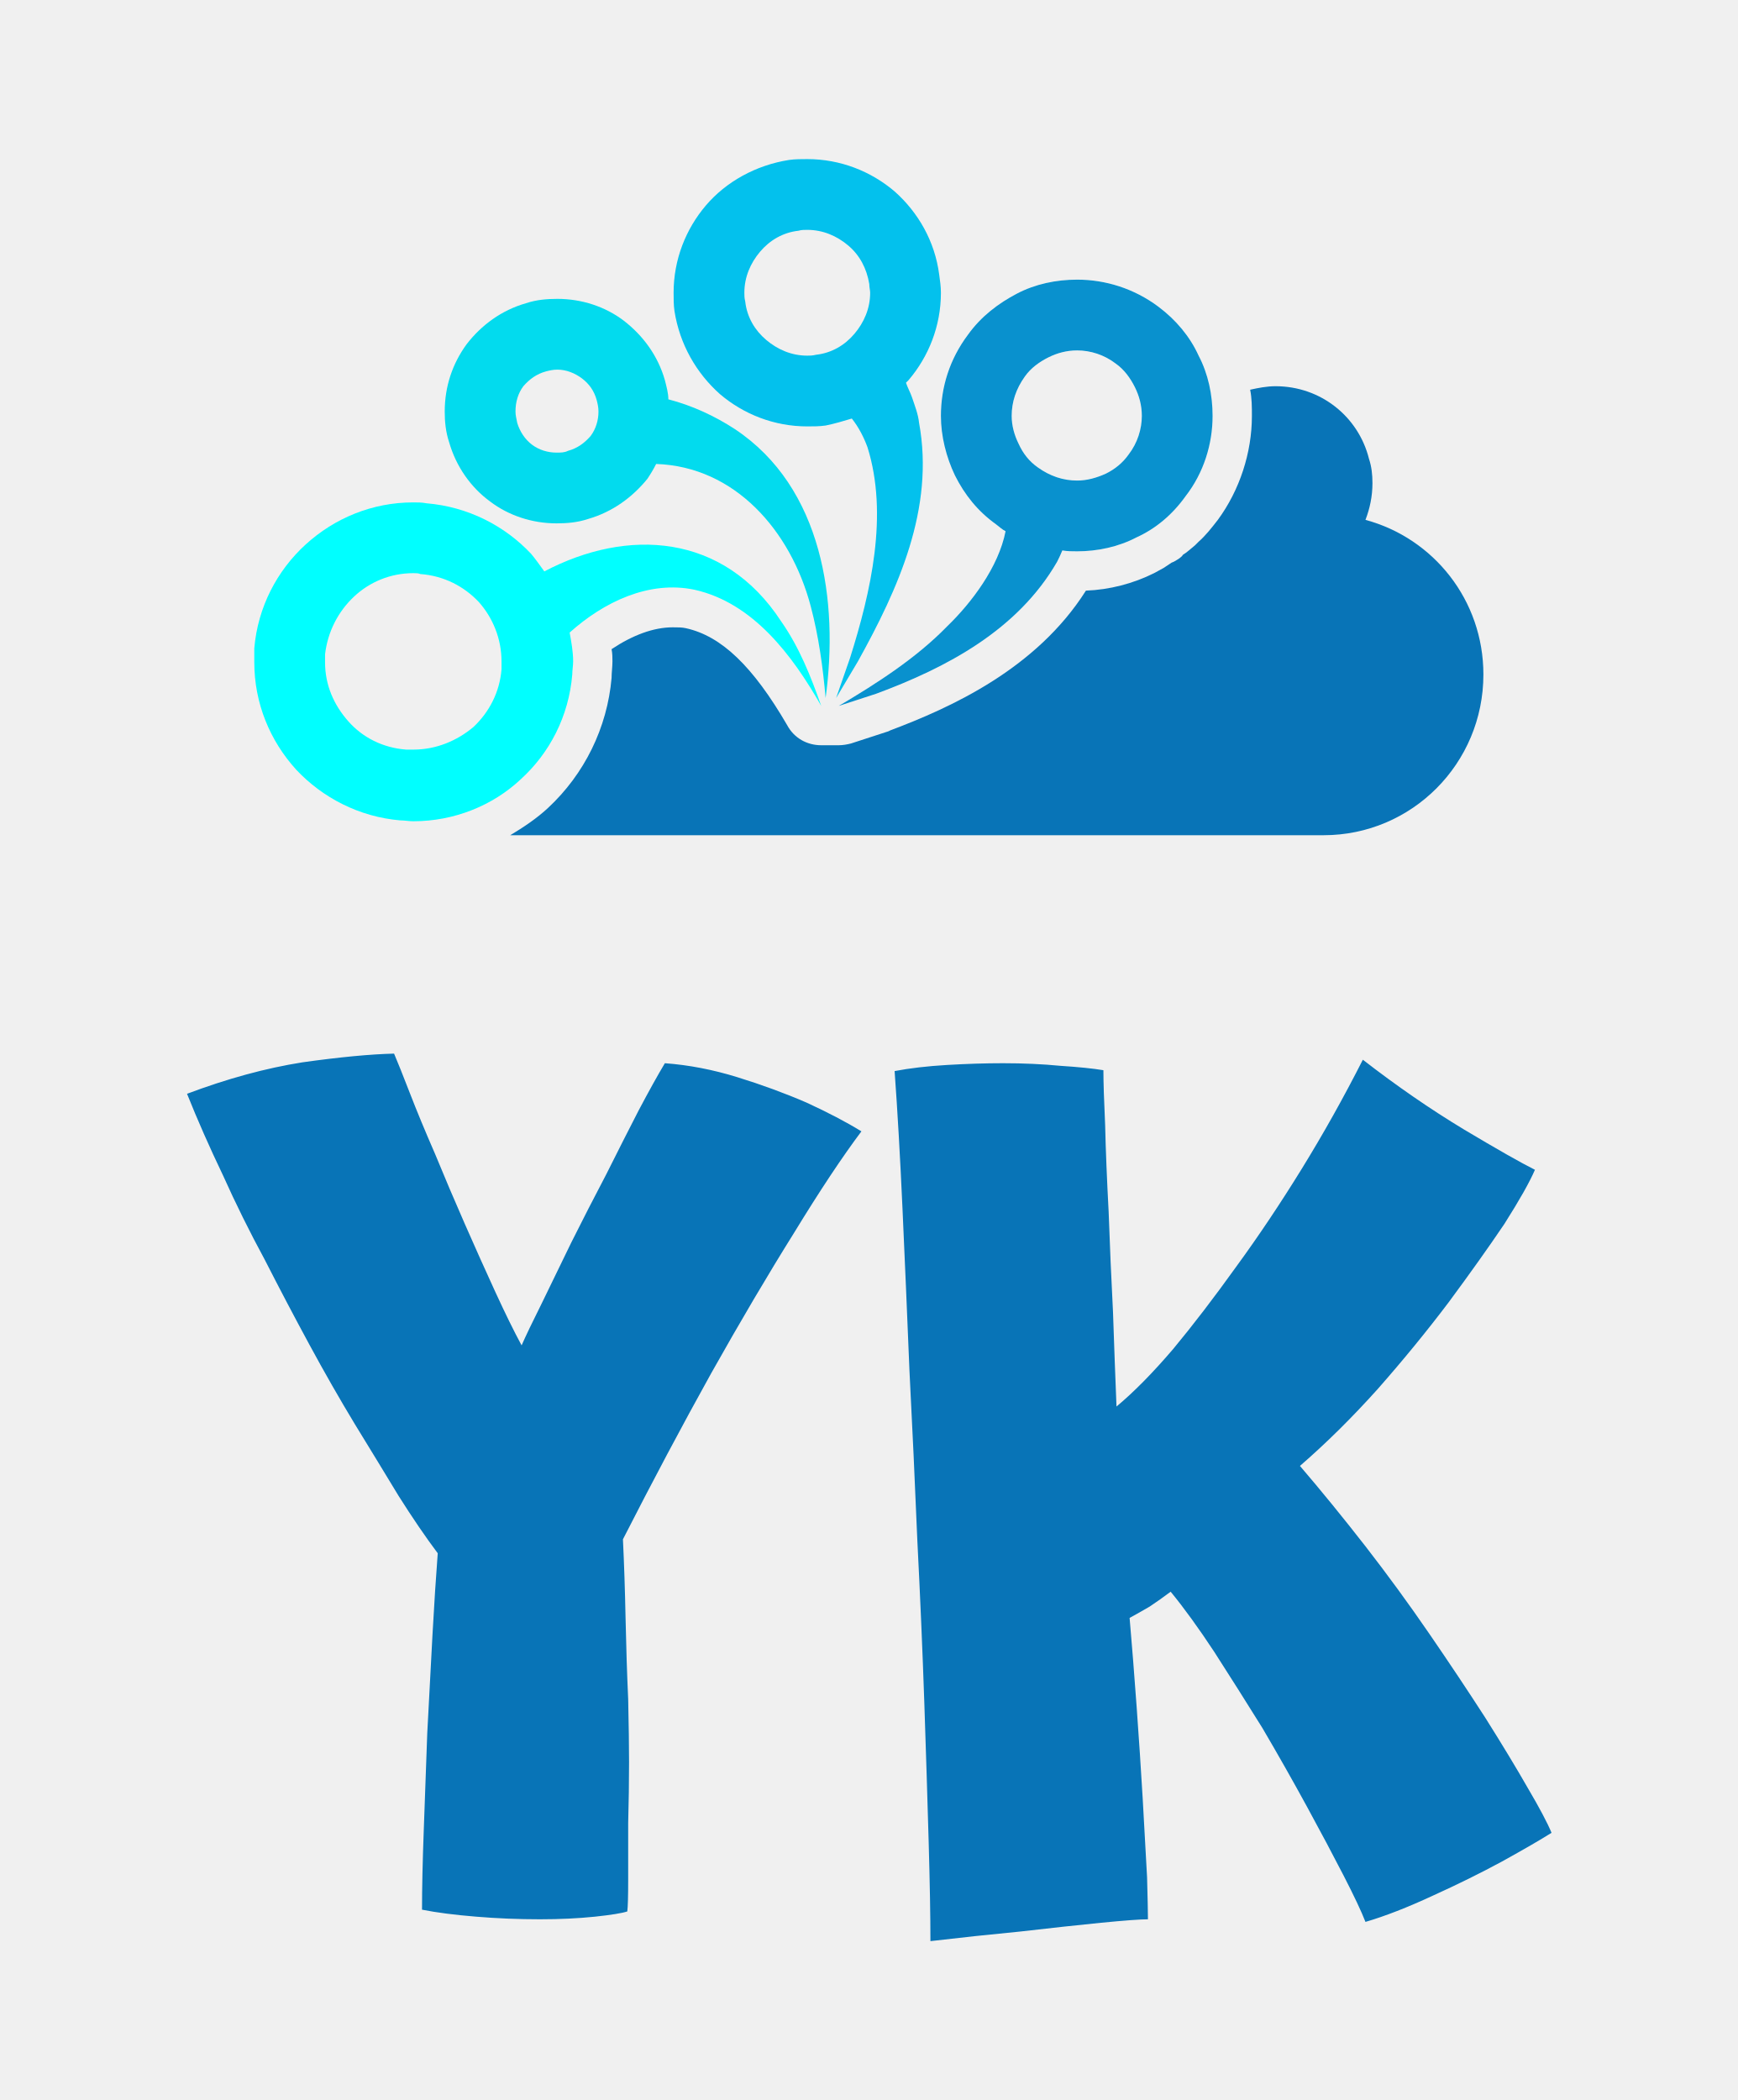
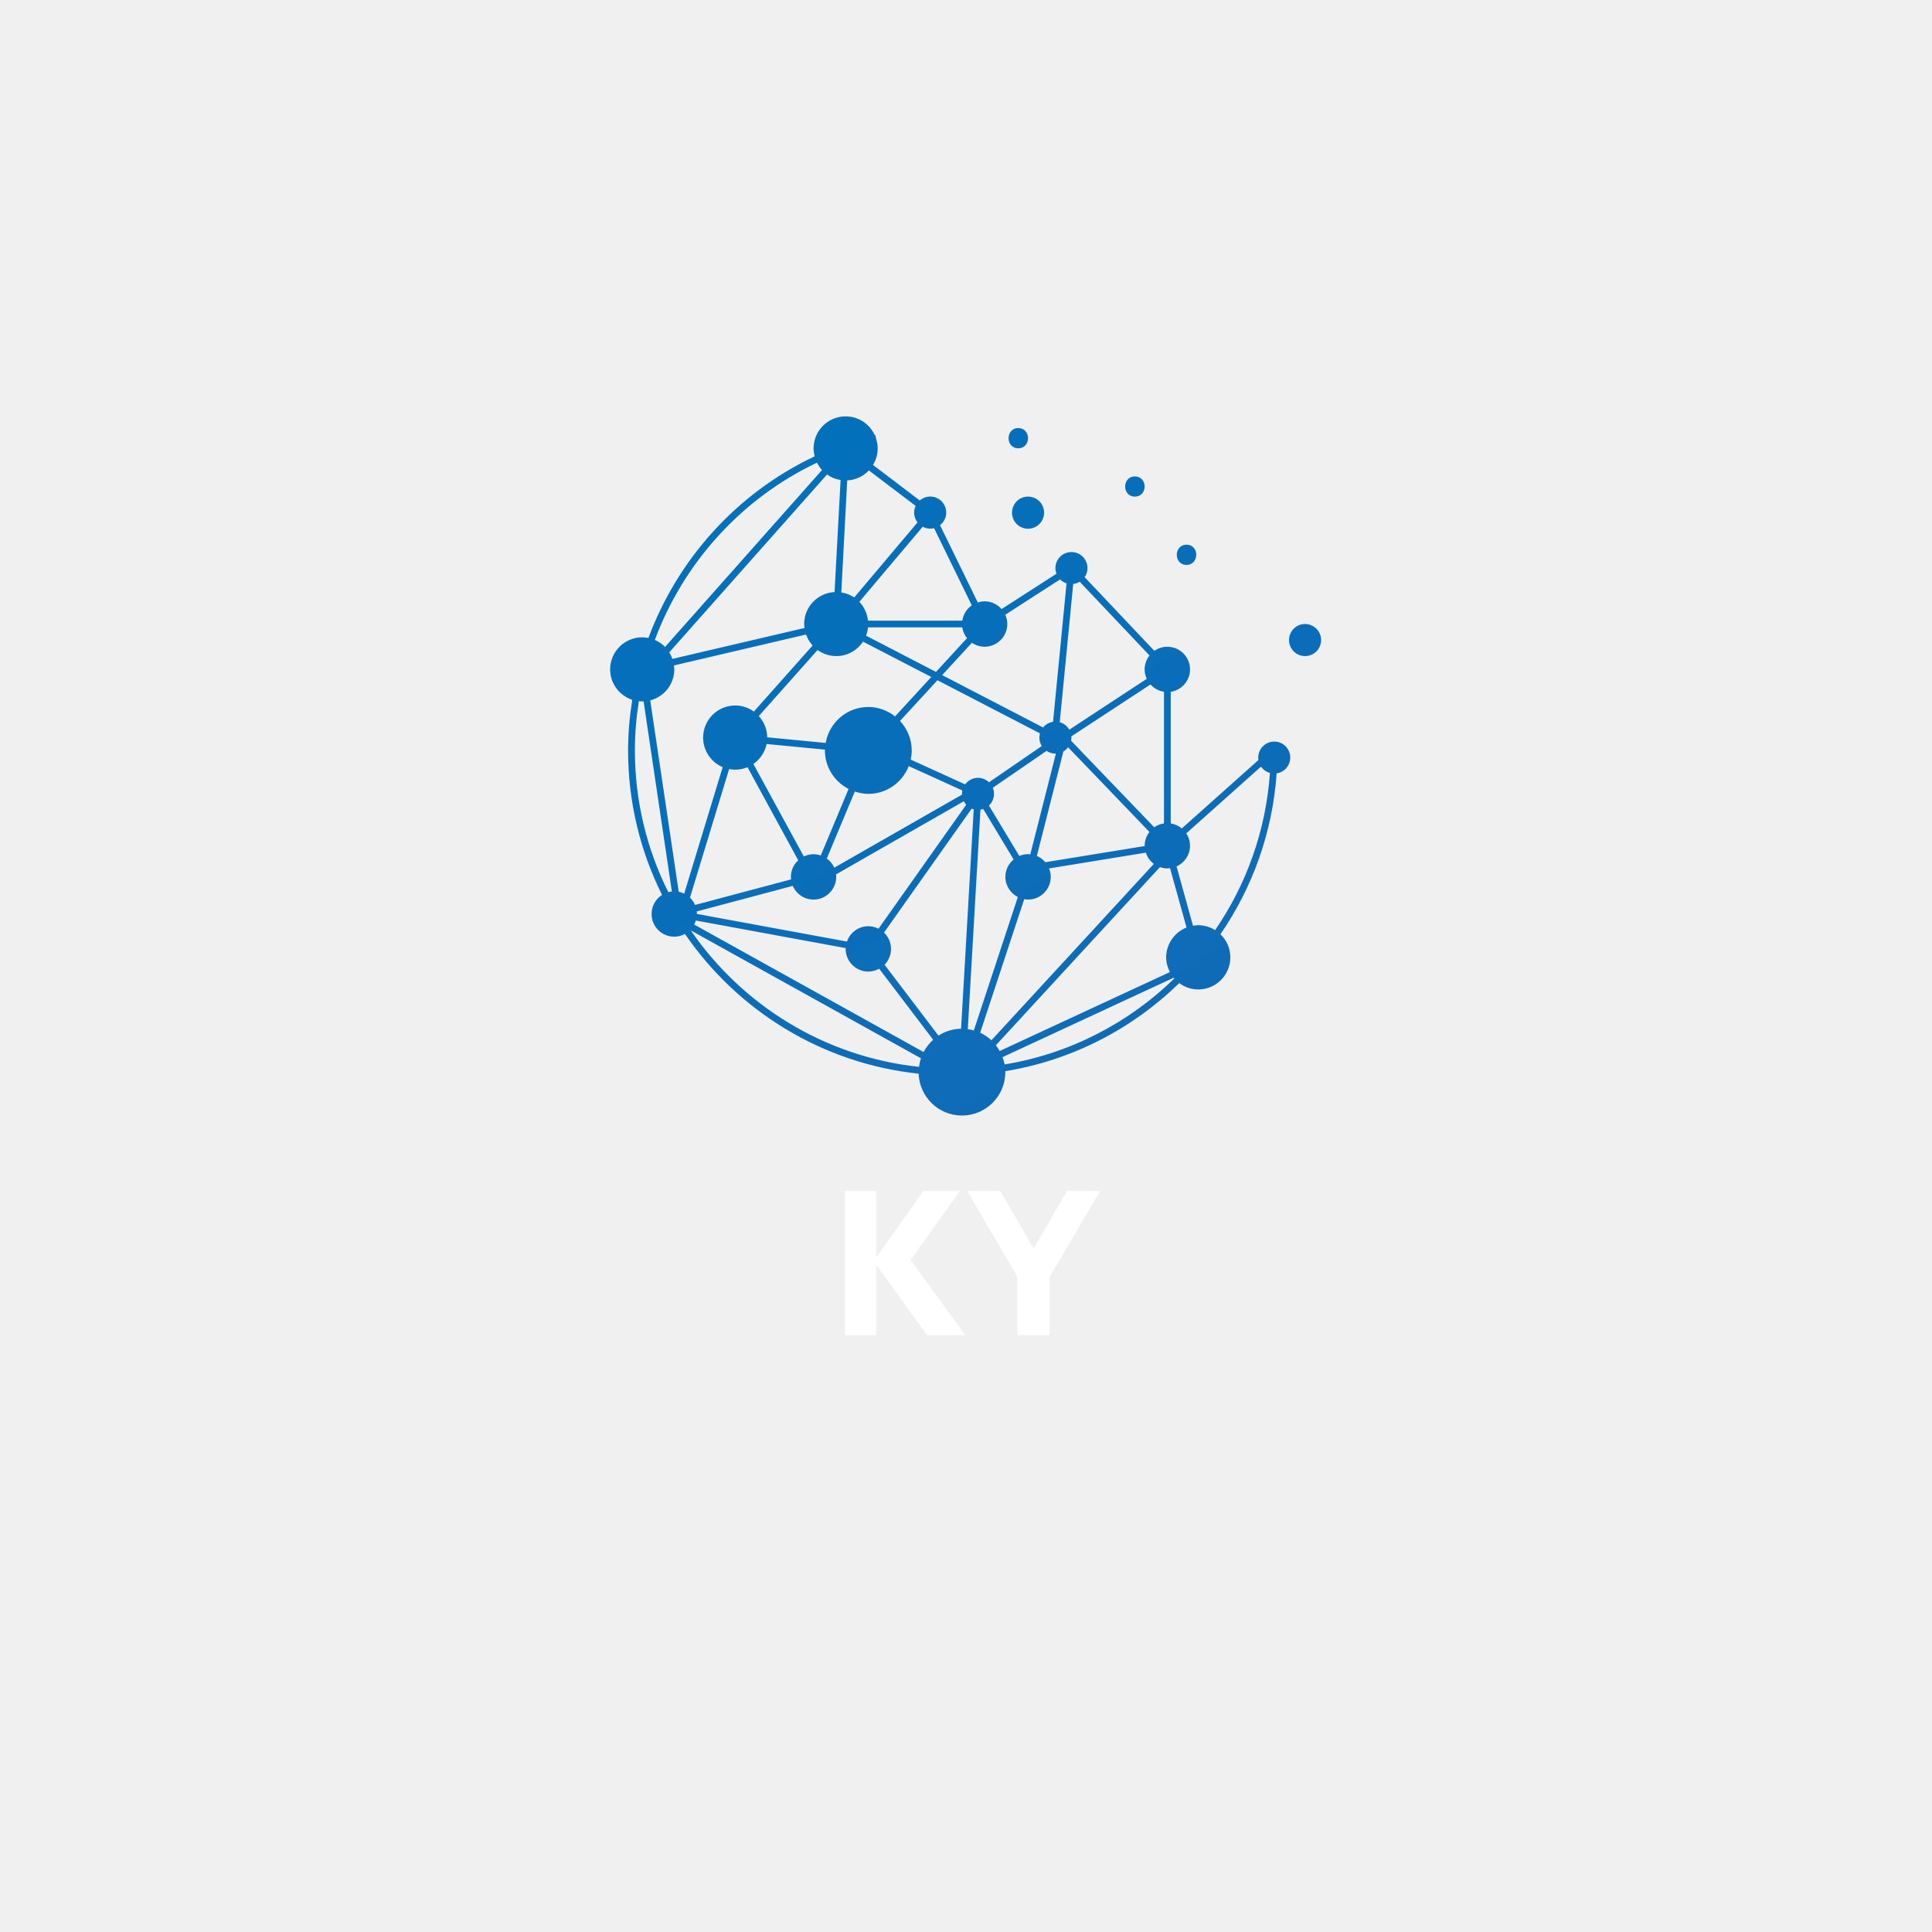
- <svg xmlns="http://www.w3.org/2000/svg" version="1.1" viewBox="0 0 1.989 2.404">
-   <g transform="matrix(1,0,0,1,0.1820977,1.206131)">
-     <g clip-path="url(#SvgjsClipPath1001)">
-       <g clip-path="url(#SvgjsClipPath100089204ff0-8569-4fa3-b3a5-c28fd6289a31)">
-         <path d=" M 1.19 -0.799 C 1.18 -0.821 1.164 -0.84 1.144 -0.855 C 1.116 -0.876 1.083 -0.886 1.051 -0.886 C 1.027 -0.886 1.003 -0.881 0.982 -0.87 C 0.961 -0.859 0.941 -0.844 0.926 -0.823 C 0.905 -0.795 0.895 -0.763 0.895 -0.73 C 0.895 -0.707 0.901 -0.683 0.911 -0.662 C 0.922 -0.64 0.937 -0.621 0.958 -0.606 C 0.962 -0.603 0.965 -0.6 0.969 -0.598 C 0.961 -0.557 0.93 -0.516 0.902 -0.489 C 0.867 -0.453 0.822 -0.424 0.778 -0.398 L 0.821 -0.412 C 0.902 -0.442 0.983 -0.485 1.028 -0.563 C 1.03 -0.567 1.032 -0.571 1.034 -0.576 C 1.04 -0.575 1.045 -0.575 1.051 -0.575 C 1.074 -0.575 1.098 -0.58 1.119 -0.591 C 1.141 -0.601 1.16 -0.617 1.175 -0.638 C 1.196 -0.665 1.206 -0.698 1.206 -0.73 C 1.206 -0.754 1.201 -0.778 1.19 -0.799 Z M 1.11 -0.686 C 1.103 -0.676 1.094 -0.669 1.084 -0.664 C 1.073 -0.659 1.062 -0.656 1.051 -0.656 C 1.035 -0.656 1.02 -0.661 1.006 -0.671 L 1.006 -0.671 C 0.996 -0.678 0.989 -0.687 0.984 -0.698 C 0.979 -0.708 0.976 -0.719 0.976 -0.73 C 0.976 -0.746 0.981 -0.761 0.991 -0.775 C 0.998 -0.785 1.008 -0.792 1.018 -0.797 C 1.028 -0.802 1.039 -0.805 1.051 -0.805 C 1.066 -0.805 1.082 -0.8 1.095 -0.79 C 1.105 -0.783 1.112 -0.773 1.117 -0.763 C 1.122 -0.753 1.125 -0.742 1.125 -0.73 C 1.125 -0.715 1.12 -0.699 1.11 -0.686 Z" fill="#ffffff" transform="matrix(1,0,0,1,0,0)" fill-rule="nonzero" />
-       </g>
-       <g clip-path="url(#SvgjsClipPath100089204ff0-8569-4fa3-b3a5-c28fd6289a31)">
-         <path d=" M 0.441 -0.552 C 0.436 -0.559 0.431 -0.566 0.426 -0.572 C 0.396 -0.604 0.354 -0.626 0.306 -0.63 C 0.301 -0.631 0.296 -0.631 0.291 -0.631 C 0.244 -0.631 0.201 -0.613 0.168 -0.583 C 0.135 -0.553 0.113 -0.511 0.109 -0.464 C 0.109 -0.459 0.109 -0.453 0.109 -0.448 C 0.109 -0.401 0.127 -0.358 0.157 -0.325 C 0.187 -0.293 0.229 -0.271 0.276 -0.267 C 0.281 -0.267 0.286 -0.266 0.291 -0.266 C 0.338 -0.266 0.382 -0.284 0.414 -0.314 C 0.447 -0.344 0.469 -0.386 0.473 -0.434 L 0.473 -0.434 C 0.473 -0.439 0.474 -0.444 0.474 -0.449 C 0.474 -0.46 0.472 -0.471 0.47 -0.482 C 0.509 -0.517 0.561 -0.542 0.613 -0.531 C 0.68 -0.516 0.725 -0.456 0.758 -0.398 C 0.746 -0.432 0.733 -0.465 0.712 -0.495 C 0.646 -0.596 0.536 -0.602 0.441 -0.552 Z M 0.291 -0.348 C 0.289 -0.348 0.286 -0.348 0.283 -0.348 C 0.256 -0.35 0.233 -0.362 0.217 -0.38 C 0.2 -0.399 0.19 -0.422 0.19 -0.448 C 0.19 -0.451 0.19 -0.454 0.19 -0.457 C 0.193 -0.483 0.205 -0.506 0.223 -0.523 C 0.241 -0.54 0.265 -0.55 0.291 -0.55 C 0.294 -0.55 0.297 -0.55 0.299 -0.549 C 0.326 -0.547 0.349 -0.535 0.366 -0.517 C 0.382 -0.499 0.392 -0.475 0.392 -0.449 C 0.392 -0.446 0.392 -0.443 0.392 -0.44 C 0.39 -0.414 0.378 -0.391 0.36 -0.374 C 0.341 -0.358 0.317 -0.348 0.291 -0.348 Z" fill="#00ffff" transform="matrix(1,0,0,1,0,0)" fill-rule="nonzero" />
-       </g>
-       <g clip-path="url(#SvgjsClipPath100089204ff0-8569-4fa3-b3a5-c28fd6289a31)">
-         <path d=" M 0.659 -0.715 C 0.636 -0.73 0.61 -0.742 0.583 -0.749 C 0.583 -0.756 0.581 -0.763 0.579 -0.771 C 0.571 -0.799 0.554 -0.822 0.532 -0.839 C 0.511 -0.855 0.484 -0.864 0.456 -0.864 C 0.444 -0.864 0.432 -0.863 0.42 -0.859 C 0.392 -0.851 0.369 -0.834 0.352 -0.812 C 0.336 -0.79 0.327 -0.764 0.327 -0.735 C 0.327 -0.724 0.328 -0.712 0.332 -0.7 C 0.34 -0.672 0.357 -0.648 0.379 -0.632 C 0.4 -0.616 0.427 -0.607 0.455 -0.607 C 0.467 -0.607 0.479 -0.608 0.491 -0.612 L 0.491 -0.612 C 0.519 -0.62 0.542 -0.637 0.559 -0.658 C 0.563 -0.664 0.566 -0.669 0.569 -0.675 C 0.659 -0.672 0.723 -0.599 0.746 -0.512 C 0.755 -0.478 0.76 -0.442 0.763 -0.407 C 0.778 -0.517 0.76 -0.648 0.659 -0.715 Z M 0.494 -0.707 C 0.487 -0.699 0.479 -0.693 0.468 -0.69 C 0.464 -0.688 0.46 -0.688 0.455 -0.688 C 0.445 -0.688 0.435 -0.691 0.427 -0.697 C 0.419 -0.703 0.413 -0.712 0.41 -0.722 C 0.409 -0.727 0.408 -0.731 0.408 -0.735 C 0.408 -0.746 0.411 -0.756 0.417 -0.764 C 0.424 -0.772 0.432 -0.778 0.443 -0.781 C 0.447 -0.782 0.451 -0.783 0.456 -0.783 C 0.466 -0.783 0.476 -0.779 0.484 -0.773 C 0.492 -0.767 0.498 -0.759 0.501 -0.748 C 0.502 -0.744 0.503 -0.74 0.503 -0.735 C 0.503 -0.725 0.5 -0.715 0.494 -0.707 Z" fill="#02dbee" transform="matrix(1,0,0,1,0,0)" fill-rule="nonzero" />
-       </g>
-       <g clip-path="url(#SvgjsClipPath100089204ff0-8569-4fa3-b3a5-c28fd6289a31)">
-         <path d=" M 0.775 -0.407 L 0.8 -0.449 C 0.846 -0.532 0.888 -0.624 0.87 -0.722 C 0.869 -0.732 0.865 -0.742 0.862 -0.751 C 0.86 -0.757 0.857 -0.762 0.855 -0.768 C 0.856 -0.769 0.857 -0.77 0.858 -0.771 C 0.881 -0.798 0.895 -0.833 0.895 -0.871 C 0.895 -0.878 0.894 -0.885 0.893 -0.892 C 0.888 -0.93 0.869 -0.963 0.842 -0.987 C 0.815 -1.01 0.78 -1.024 0.742 -1.024 C 0.735 -1.024 0.728 -1.024 0.721 -1.023 C 0.683 -1.017 0.649 -0.998 0.626 -0.971 C 0.603 -0.944 0.589 -0.909 0.589 -0.871 C 0.589 -0.864 0.589 -0.857 0.59 -0.85 C 0.596 -0.812 0.615 -0.779 0.642 -0.755 C 0.669 -0.732 0.704 -0.718 0.742 -0.718 C 0.749 -0.718 0.756 -0.718 0.763 -0.719 L 0.763 -0.719 C 0.773 -0.721 0.783 -0.724 0.793 -0.727 C 0.801 -0.717 0.807 -0.705 0.811 -0.694 C 0.835 -0.617 0.815 -0.529 0.791 -0.453 L 0.775 -0.407 Z M 0.752 -0.8 L 0.752 -0.8 C 0.748 -0.799 0.745 -0.799 0.742 -0.799 C 0.724 -0.799 0.708 -0.806 0.695 -0.817 C 0.682 -0.828 0.673 -0.843 0.671 -0.861 C 0.67 -0.865 0.67 -0.868 0.67 -0.871 C 0.67 -0.889 0.677 -0.905 0.688 -0.918 C 0.699 -0.931 0.714 -0.94 0.732 -0.942 C 0.735 -0.943 0.739 -0.943 0.742 -0.943 C 0.76 -0.943 0.776 -0.936 0.789 -0.925 C 0.802 -0.914 0.81 -0.899 0.813 -0.881 C 0.813 -0.877 0.814 -0.874 0.814 -0.871 C 0.814 -0.853 0.807 -0.837 0.796 -0.824 C 0.785 -0.811 0.77 -0.802 0.752 -0.8 Z" fill="#03c1ed" transform="matrix(1,0,0,1,0,0)" fill-rule="nonzero" />
-       </g>
-       <g clip-path="url(#SvgjsClipPath100089204ff0-8569-4fa3-b3a5-c28fd6289a31)">
-         <path d=" M 1.19 -0.799 C 1.18 -0.821 1.164 -0.84 1.144 -0.855 C 1.116 -0.876 1.083 -0.886 1.051 -0.886 C 1.027 -0.886 1.003 -0.881 0.982 -0.87 C 0.961 -0.859 0.941 -0.844 0.926 -0.823 C 0.905 -0.795 0.895 -0.763 0.895 -0.73 C 0.895 -0.707 0.901 -0.683 0.911 -0.662 C 0.922 -0.64 0.937 -0.621 0.958 -0.606 C 0.962 -0.603 0.965 -0.6 0.969 -0.598 C 0.961 -0.557 0.93 -0.516 0.902 -0.489 C 0.867 -0.453 0.822 -0.424 0.778 -0.398 L 0.821 -0.412 C 0.902 -0.442 0.983 -0.485 1.028 -0.563 C 1.03 -0.567 1.032 -0.571 1.034 -0.576 C 1.04 -0.575 1.045 -0.575 1.051 -0.575 C 1.074 -0.575 1.098 -0.58 1.119 -0.591 C 1.141 -0.601 1.16 -0.617 1.175 -0.638 C 1.196 -0.665 1.206 -0.698 1.206 -0.73 C 1.206 -0.754 1.201 -0.778 1.19 -0.799 Z M 1.11 -0.686 C 1.103 -0.676 1.094 -0.669 1.084 -0.664 C 1.073 -0.659 1.062 -0.656 1.051 -0.656 C 1.035 -0.656 1.02 -0.661 1.006 -0.671 L 1.006 -0.671 C 0.996 -0.678 0.989 -0.687 0.984 -0.698 C 0.979 -0.708 0.976 -0.719 0.976 -0.73 C 0.976 -0.746 0.981 -0.761 0.991 -0.775 C 0.998 -0.785 1.008 -0.792 1.018 -0.797 C 1.028 -0.802 1.039 -0.805 1.051 -0.805 C 1.066 -0.805 1.082 -0.8 1.095 -0.79 C 1.105 -0.783 1.112 -0.773 1.117 -0.763 C 1.122 -0.753 1.125 -0.742 1.125 -0.73 C 1.125 -0.715 1.12 -0.699 1.11 -0.686 Z" fill="#0991ce" transform="matrix(1,0,0,1,0,0)" fill-rule="nonzero" />
-       </g>
-       <g clip-path="url(#SvgjsClipPath100089204ff0-8569-4fa3-b3a5-c28fd6289a31)">
-         <path d=" M 1.516 -0.434 C 1.516 -0.332 1.434 -0.25 1.333 -0.25 C 1.329 -0.25 1.326 -0.25 1.323 -0.25 L 1.323 -0.25 L 0.402 -0.25 C 0.417 -0.259 0.432 -0.269 0.445 -0.281 C 0.487 -0.32 0.513 -0.373 0.518 -0.43 C 0.518 -0.436 0.519 -0.443 0.519 -0.449 C 0.519 -0.453 0.519 -0.458 0.518 -0.463 C 0.542 -0.479 0.566 -0.488 0.588 -0.488 C 0.593 -0.488 0.599 -0.488 0.603 -0.487 C 0.644 -0.478 0.68 -0.443 0.719 -0.376 C 0.727 -0.361 0.742 -0.353 0.758 -0.353 L 0.778 -0.353 C 0.783 -0.353 0.788 -0.354 0.792 -0.355 L 0.835 -0.369 L 0.837 -0.37 C 0.906 -0.396 1.004 -0.44 1.061 -0.53 C 1.088 -0.531 1.115 -0.538 1.139 -0.55 C 1.143 -0.552 1.146 -0.554 1.15 -0.556 C 1.153 -0.558 1.156 -0.56 1.159 -0.562 C 1.162 -0.563 1.165 -0.565 1.168 -0.567 C 1.169 -0.568 1.171 -0.569 1.172 -0.571 C 1.177 -0.574 1.181 -0.578 1.186 -0.582 C 1.187 -0.583 1.188 -0.584 1.19 -0.586 C 1.198 -0.593 1.205 -0.602 1.212 -0.611 C 1.237 -0.645 1.251 -0.688 1.251 -0.73 C 1.251 -0.74 1.251 -0.75 1.249 -0.76 C 1.258 -0.762 1.268 -0.764 1.278 -0.764 C 1.33 -0.764 1.373 -0.729 1.385 -0.681 C 1.388 -0.672 1.389 -0.663 1.389 -0.653 C 1.389 -0.638 1.386 -0.624 1.381 -0.611 C 1.459 -0.59 1.516 -0.519 1.516 -0.434 Z" fill="#0874b7" transform="matrix(1,0,0,1,0,0)" fill-rule="nonzero" />
+ <svg xmlns="http://www.w3.org/2000/svg" width="500" zoomAndPan="magnify" viewBox="0 0 375 375" height="500" preserveAspectRatio="xMidYMid meet" version="1.0">
+   <defs>
+     <g />
+     <clipPath id="f1ddf3d2ec">
+       <path d="M 118.426 80.797 L 256.426 80.797 L 256.426 216.547 L 118.426 216.547 Z M 118.426 80.797 " clip-rule="nonzero" />
+     </clipPath>
+     <clipPath id="44efecadf6">
+       <path d="M 199.543 96.391 C 201.266 96.391 202.656 97.785 202.656 99.508 C 202.656 101.23 201.266 102.625 199.543 102.625 C 197.82 102.625 196.43 101.23 196.43 99.508 C 196.43 97.785 197.82 96.391 199.543 96.391 Z M 250.438 147.047 C 250.438 148.605 249.293 149.883 247.797 150.117 C 246.988 161.645 243.082 172.328 236.887 181.336 C 238.066 182.469 238.809 184.055 238.809 185.824 C 238.809 189.266 236.02 192.055 232.582 192.055 C 231.199 192.055 229.926 191.586 228.895 190.82 C 219.832 199.656 208.141 205.797 195.113 207.918 C 195.113 207.977 195.133 208.035 195.133 208.098 C 195.133 212.754 191.359 216.527 186.707 216.527 C 182.156 216.527 178.477 212.91 178.309 208.402 C 159.5 206.418 143.133 196.133 132.945 181.27 C 132.324 181.609 131.629 181.812 130.871 181.812 C 128.441 181.812 126.469 179.84 126.469 177.406 C 126.469 175.848 127.281 174.484 128.5 173.699 C 124.289 165.25 121.91 155.73 121.91 145.66 C 121.91 142.34 122.203 139.059 122.719 135.832 C 120.234 135.012 118.426 132.691 118.426 129.934 C 118.426 126.492 121.215 123.703 124.652 123.703 C 125.062 123.703 125.469 123.75 125.859 123.82 C 131.516 108.609 142.926 95.777 158.023 88.625 C 158.055 88.609 158.09 88.598 158.129 88.578 C 158 88.086 157.914 87.578 157.914 87.047 C 157.914 83.605 160.703 80.816 164.141 80.816 C 166.645 80.816 168.797 82.309 169.777 84.441 C 169.812 84.434 169.844 84.422 169.871 84.414 L 170.098 85.336 C 170.254 85.879 170.363 86.441 170.363 87.039 C 170.363 88.219 170.016 89.312 169.449 90.246 L 178.527 97.141 C 179.07 96.672 179.773 96.379 180.547 96.379 C 182.27 96.379 183.66 97.77 183.66 99.496 C 183.66 100.488 183.191 101.363 182.461 101.934 L 189.793 116.941 C 190.211 116.809 190.648 116.715 191.113 116.715 C 192.43 116.715 193.598 117.305 194.406 118.219 L 205.062 111.359 C 204.938 111.016 204.855 110.648 204.855 110.266 C 204.855 108.543 206.246 107.152 207.969 107.152 C 209.691 107.152 211.082 108.543 211.082 110.266 C 211.082 110.922 210.879 111.523 210.531 112.027 L 224.062 126.328 C 224.781 125.828 225.641 125.531 226.582 125.531 C 229.012 125.531 230.984 127.508 230.984 129.938 C 230.984 132.148 229.355 133.961 227.238 134.281 L 227.238 159.832 C 228.051 159.953 228.781 160.297 229.383 160.801 L 244.266 147.52 C 244.246 147.367 244.219 147.215 244.219 147.055 C 244.219 145.332 245.609 143.938 247.332 143.938 C 249.047 143.934 250.438 145.324 250.438 147.047 Z M 223.309 132.855 L 207.941 142.938 C 207.949 143.012 207.961 143.082 207.961 143.164 C 207.961 143.375 207.941 143.582 207.902 143.781 L 224.039 160.578 C 224.586 160.184 225.23 159.926 225.926 159.828 L 225.926 134.27 C 224.887 134.113 223.977 133.605 223.309 132.855 Z M 222.176 164.164 C 222.176 163.148 222.527 162.234 223.105 161.484 L 207.32 145.047 C 207.07 145.371 206.766 145.641 206.406 145.848 L 201.254 166.137 C 201.895 166.41 202.445 166.832 202.891 167.355 L 222.191 164.215 C 222.184 164.195 222.176 164.184 222.176 164.164 Z M 167.508 124.543 C 166.395 126.234 164.484 127.348 162.312 127.348 C 160.957 127.348 159.719 126.902 158.691 126.168 L 147.285 138.988 C 148.277 140.082 148.902 141.52 148.914 143.109 L 160.262 144.203 C 160.949 140.246 164.387 137.223 168.539 137.223 C 170.508 137.223 172.289 137.926 173.727 139.055 L 180.762 131.402 Z M 181.676 130.418 L 187.695 123.867 C 187.219 123.27 186.895 122.562 186.773 121.773 L 168.473 121.773 C 168.414 122.336 168.301 122.879 168.102 123.383 Z M 186.715 154.094 C 186.715 153.867 186.742 153.645 186.789 153.43 L 176.383 148.699 C 175.164 151.852 172.125 154.094 168.539 154.094 C 167.621 154.094 166.746 153.906 165.918 153.637 L 160.48 166.641 C 161.109 167.094 161.613 167.703 161.93 168.418 L 186.727 154.234 C 186.723 154.18 186.715 154.141 186.715 154.094 Z M 146.23 148.285 L 156.023 166.242 C 156.598 165.965 157.234 165.801 157.914 165.801 C 158.406 165.801 158.871 165.898 159.312 166.043 L 164.711 153.133 C 161.996 151.734 160.113 148.93 160.113 145.66 C 160.113 145.609 160.129 145.555 160.129 145.504 L 148.797 144.41 C 148.473 146.012 147.531 147.387 146.23 148.285 Z M 153.875 171.949 L 135.23 176.914 C 135.25 177.074 135.277 177.227 135.277 177.395 L 164.395 182.754 C 164.988 181.023 166.613 179.777 168.539 179.777 C 169.254 179.777 169.918 179.965 170.516 180.262 L 187.543 156.195 C 187.355 155.996 187.203 155.77 187.078 155.523 L 162.266 169.723 C 162.289 169.883 162.312 170.043 162.312 170.199 C 162.312 172.633 160.34 174.609 157.91 174.609 C 156.109 174.609 154.551 173.516 153.875 171.949 Z M 189.828 150.977 C 190.656 150.977 191.402 151.309 191.961 151.84 L 202.215 144.801 C 201.914 144.324 201.738 143.766 201.738 143.164 C 201.738 142.879 201.789 142.613 201.855 142.348 L 181.961 132.035 L 174.691 139.934 C 176.09 141.441 176.965 143.441 176.965 145.66 C 176.965 146.273 176.891 146.867 176.773 147.438 L 187.336 152.246 C 187.898 151.48 188.801 150.977 189.828 150.977 Z M 191.953 156.355 L 197.848 166.133 C 198.371 165.914 198.941 165.793 199.539 165.793 C 199.691 165.793 199.828 165.82 199.977 165.84 L 204.949 146.266 C 204.914 146.266 204.891 146.273 204.855 146.273 C 204.219 146.273 203.633 146.078 203.133 145.75 L 192.703 152.902 C 192.855 153.266 192.934 153.664 192.934 154.082 C 192.934 154.988 192.555 155.789 191.953 156.355 Z M 205.699 140.18 C 206.492 140.406 207.148 140.93 207.547 141.633 L 222.582 131.762 C 222.324 131.199 222.172 130.582 222.172 129.926 C 222.172 128.906 222.535 127.969 223.117 127.227 L 209.574 112.918 C 209.195 113.145 208.77 113.289 208.312 113.34 Z M 188.641 124.77 L 182.875 131.039 L 202.457 141.195 C 202.938 140.617 203.609 140.215 204.395 140.102 L 207.016 113.223 C 206.539 113.07 206.102 112.816 205.758 112.465 L 195.121 119.32 C 195.371 119.871 195.516 120.48 195.516 121.125 C 195.516 123.555 193.543 125.531 191.113 125.531 C 190.199 125.523 189.352 125.246 188.641 124.77 Z M 166.797 116.816 C 167.727 117.781 168.32 119.055 168.473 120.469 L 186.781 120.469 C 186.965 119.242 187.641 118.172 188.621 117.496 L 181.305 102.516 C 181.066 102.578 180.812 102.617 180.555 102.617 C 180.023 102.617 179.535 102.473 179.098 102.238 Z M 163.293 114.992 C 164.215 115.137 165.07 115.461 165.805 115.965 L 178.09 101.402 C 177.688 100.879 177.43 100.223 177.43 99.508 C 177.43 99.039 177.543 98.594 177.727 98.195 L 168.652 91.309 C 167.586 92.441 166.109 93.164 164.445 93.25 Z M 129.906 126.617 C 130.156 127.016 130.348 127.441 130.508 127.891 L 156.168 121.887 C 156.133 121.633 156.086 121.383 156.086 121.117 C 156.086 117.789 158.703 115.09 161.988 114.918 L 163.156 93.172 C 162.18 93.02 161.289 92.648 160.527 92.098 Z M 127.102 124.207 C 127.852 124.531 128.527 124.996 129.09 125.57 L 159.551 91.23 C 159.16 90.805 158.836 90.32 158.578 89.805 C 143.82 96.797 132.652 109.336 127.102 124.207 Z M 130.41 173.039 L 124.918 136.129 C 124.824 136.137 124.746 136.156 124.652 136.156 C 124.426 136.156 124.215 136.117 124.004 136.09 C 123.508 139.227 123.23 142.422 123.23 145.648 C 123.23 155.531 125.574 164.871 129.715 173.164 C 129.934 173.105 130.172 173.062 130.41 173.039 Z M 140.27 148.902 C 138.039 147.957 136.477 145.742 136.477 143.164 C 136.477 139.723 139.266 136.934 142.703 136.934 C 144.055 136.934 145.297 137.375 146.324 138.113 L 157.723 125.293 C 157.168 124.676 156.738 123.953 156.457 123.16 L 130.801 129.164 C 130.832 129.414 130.879 129.668 130.879 129.934 C 130.879 132.828 128.891 135.25 126.211 135.945 L 131.738 173.086 C 132.117 173.156 132.469 173.297 132.801 173.457 Z M 133.926 174.23 C 134.344 174.629 134.68 175.113 134.914 175.648 L 153.559 170.684 C 153.539 170.527 153.512 170.367 153.512 170.199 C 153.512 168.922 154.062 167.781 154.934 166.98 L 145.094 148.918 C 144.359 149.223 143.551 149.395 142.703 149.395 C 142.297 149.395 141.906 149.348 141.523 149.273 Z M 178.762 205.418 L 134.078 180.586 C 144.047 195.086 160.023 205.125 178.391 207.074 C 178.457 206.504 178.582 205.949 178.762 205.418 Z M 181.125 201.812 L 170.645 188.023 C 170.016 188.371 169.309 188.582 168.539 188.582 C 166.109 188.582 164.137 186.605 164.137 184.172 C 164.137 184.129 164.148 184.082 164.148 184.027 L 135.066 178.672 C 134.98 178.945 134.871 179.207 134.742 179.453 L 179.27 204.199 C 179.746 203.297 180.371 202.488 181.125 201.812 Z M 189 157.082 C 188.867 157.043 188.727 157.012 188.602 156.957 L 171.586 181.012 C 172.422 181.812 172.945 182.934 172.945 184.18 C 172.945 185.375 172.469 186.453 171.691 187.25 L 182.152 201.012 C 183.422 200.188 184.926 199.703 186.543 199.672 Z M 189.02 200.008 L 197.562 174.113 C 196.133 173.383 195.141 171.91 195.141 170.195 C 195.141 168.828 195.77 167.629 196.742 166.82 L 190.836 157.016 C 190.664 157.078 190.488 157.121 190.305 157.148 L 187.848 199.758 C 188.246 199.816 188.637 199.902 189.02 200.008 Z M 223.957 167.684 C 223.238 167.137 222.695 166.383 222.41 165.5 L 203.625 168.562 C 203.828 169.074 203.949 169.625 203.949 170.199 C 203.949 172.633 201.977 174.609 199.543 174.609 C 199.293 174.609 199.047 174.574 198.801 174.535 L 190.25 200.453 C 191.059 200.824 191.789 201.32 192.43 201.918 Z M 227.938 189.922 C 227.898 189.875 227.859 189.82 227.82 189.773 L 194.598 205.188 C 194.762 205.645 194.902 206.113 194.992 206.605 C 207.691 204.516 219.09 198.531 227.938 189.922 Z M 230.305 180.031 L 227.105 168.512 C 226.926 168.531 226.754 168.562 226.574 168.562 C 226.07 168.562 225.594 168.465 225.145 168.305 L 193.297 202.887 C 193.578 203.238 193.816 203.602 194.035 204 L 227.078 188.676 C 226.629 187.812 226.348 186.852 226.348 185.812 C 226.363 183.18 228 180.945 230.305 180.031 Z M 246.492 150.031 C 245.781 149.832 245.168 149.402 244.762 148.805 L 230.258 161.75 C 230.707 162.438 230.98 163.266 230.98 164.156 C 230.98 165.945 229.906 167.484 228.371 168.172 L 231.562 179.688 C 231.895 179.633 232.23 179.582 232.582 179.582 C 233.789 179.582 234.902 179.938 235.855 180.527 C 241.895 171.73 245.703 161.293 246.492 150.031 Z M 253.312 121.117 C 251.59 121.117 250.199 122.508 250.199 124.23 C 250.199 125.957 251.59 127.348 253.312 127.348 C 255.035 127.348 256.426 125.957 256.426 124.23 C 256.426 122.516 255.027 121.117 253.312 121.117 Z M 197.648 87.012 C 200.168 87.012 200.172 83.094 197.648 83.094 C 195.133 83.094 195.133 87.012 197.648 87.012 Z M 230.305 109.645 C 232.82 109.645 232.828 105.727 230.305 105.727 C 227.785 105.727 227.781 109.645 230.305 109.645 Z M 220.281 96.391 C 222.801 96.391 222.805 92.477 220.281 92.477 C 217.766 92.477 217.758 96.391 220.281 96.391 Z M 220.281 96.391 " clip-rule="nonzero" />
+     </clipPath>
+     <linearGradient x1="1820.417" gradientTransform="matrix(0.0662347, 0, 0, 0.066285, 118.4267, 80.81543)" y1="2211.288" x2="319.071" gradientUnits="userSpaceOnUse" y2="-198.766" id="d1cd9d5d1d">
+       <stop stop-opacity="1" stop-color="rgb(7.516%, 41.669%, 71.579%)" offset="0" />
+       <stop stop-opacity="1" stop-color="rgb(7.397%, 41.71%, 71.613%)" offset="0.031" />
+       <stop stop-opacity="1" stop-color="rgb(7.161%, 41.794%, 71.68%)" offset="0.062" />
+       <stop stop-opacity="1" stop-color="rgb(6.924%, 41.876%, 71.745%)" offset="0.094" />
+       <stop stop-opacity="1" stop-color="rgb(6.688%, 41.959%, 71.812%)" offset="0.125" />
+       <stop stop-opacity="1" stop-color="rgb(6.45%, 42.043%, 71.88%)" offset="0.156" />
+       <stop stop-opacity="1" stop-color="rgb(6.213%, 42.125%, 71.947%)" offset="0.188" />
+       <stop stop-opacity="1" stop-color="rgb(5.977%, 42.207%, 72.012%)" offset="0.219" />
+       <stop stop-opacity="1" stop-color="rgb(5.74%, 42.29%, 72.079%)" offset="0.25" />
+       <stop stop-opacity="1" stop-color="rgb(5.504%, 42.374%, 72.147%)" offset="0.281" />
+       <stop stop-opacity="1" stop-color="rgb(5.267%, 42.456%, 72.214%)" offset="0.312" />
+       <stop stop-opacity="1" stop-color="rgb(5.031%, 42.538%, 72.279%)" offset="0.344" />
+       <stop stop-opacity="1" stop-color="rgb(4.794%, 42.621%, 72.346%)" offset="0.375" />
+       <stop stop-opacity="1" stop-color="rgb(4.556%, 42.705%, 72.414%)" offset="0.388" />
+       <stop stop-opacity="1" stop-color="rgb(4.439%, 42.746%, 72.447%)" offset="0.406" />
+       <stop stop-opacity="1" stop-color="rgb(4.32%, 42.787%, 72.481%)" offset="0.438" />
+       <stop stop-opacity="1" stop-color="rgb(4.083%, 42.87%, 72.546%)" offset="0.469" />
+       <stop stop-opacity="1" stop-color="rgb(3.847%, 42.953%, 72.614%)" offset="0.5" />
+       <stop stop-opacity="1" stop-color="rgb(3.61%, 43.036%, 72.681%)" offset="0.531" />
+       <stop stop-opacity="1" stop-color="rgb(3.374%, 43.118%, 72.748%)" offset="0.562" />
+       <stop stop-opacity="1" stop-color="rgb(3.137%, 43.201%, 72.813%)" offset="0.594" />
+       <stop stop-opacity="1" stop-color="rgb(2.901%, 43.285%, 72.881%)" offset="0.612" />
+       <stop stop-opacity="1" stop-color="rgb(2.783%, 43.326%, 72.914%)" offset="0.625" />
+       <stop stop-opacity="1" stop-color="rgb(2.664%, 43.367%, 72.948%)" offset="0.656" />
+       <stop stop-opacity="1" stop-color="rgb(2.426%, 43.449%, 73.015%)" offset="0.688" />
+       <stop stop-opacity="1" stop-color="rgb(2.19%, 43.532%, 73.08%)" offset="0.719" />
+       <stop stop-opacity="1" stop-color="rgb(1.953%, 43.616%, 73.148%)" offset="0.75" />
+       <stop stop-opacity="1" stop-color="rgb(1.717%, 43.698%, 73.215%)" offset="0.781" />
+       <stop stop-opacity="1" stop-color="rgb(1.48%, 43.781%, 73.282%)" offset="0.812" />
+       <stop stop-opacity="1" stop-color="rgb(1.244%, 43.863%, 73.347%)" offset="0.844" />
+       <stop stop-opacity="1" stop-color="rgb(1.007%, 43.947%, 73.415%)" offset="0.875" />
+       <stop stop-opacity="1" stop-color="rgb(0.771%, 44.029%, 73.482%)" offset="0.906" />
+       <stop stop-opacity="1" stop-color="rgb(0.533%, 44.112%, 73.549%)" offset="0.938" />
+       <stop stop-opacity="1" stop-color="rgb(0.296%, 44.196%, 73.615%)" offset="0.969" />
+       <stop stop-opacity="1" stop-color="rgb(0.089%, 44.267%, 73.674%)" offset="1" />
+     </linearGradient>
+   </defs>
+   <g clip-path="url(#f1ddf3d2ec)">
+     <g clip-path="url(#44efecadf6)">
+       <path fill="url(#d1cd9d5d1d)" d="M 118.426 80.816 L 118.426 216.527 L 256.426 216.527 L 256.426 80.816 Z M 118.426 80.816 " fill-rule="nonzero" />
+     </g>
+   </g>
+   <g fill="#ffffff" fill-opacity="1">
+     <g transform="translate(160.7975, 259.1631)">
+       <g>
+         <path d="M 26.562 0 L 19.156 0 L 9.281 -13.688 L 9.281 0 L 3.203 0 L 3.203 -28 L 9.281 -28 L 9.281 -15.078 L 18.438 -28 L 25.516 -28 L 15.953 -14.594 Z M 26.562 0 " />
      </g>
    </g>
-     <g>
-       <path d=" M 0.319 0.572 Q 0.298 0.544 0.274 0.506 Q 0.251 0.468 0.224 0.424 Q 0.198 0.381 0.172 0.333 Q 0.146 0.285 0.121 0.236 Q 0.095 0.188 0.073 0.139 Q 0.05 0.091 0.032 0.046 Q 0.101 0.02 0.164 0.01 Q 0.228 0.001 0.269 0 Q 0.275 0.014 0.287 0.045 Q 0.299 0.076 0.316 0.115 Q 0.332 0.154 0.35 0.195 Q 0.368 0.236 0.385 0.273 Q 0.402 0.31 0.415 0.334 Q 0.422 0.318 0.438 0.286 Q 0.453 0.255 0.472 0.216 Q 0.491 0.178 0.512 0.138 Q 0.532 0.098 0.549 0.065 Q 0.567 0.031 0.579 0.011 Q 0.62 0.014 0.662 0.027 Q 0.704 0.04 0.741 0.056 Q 0.778 0.073 0.804 0.089 Q 0.771 0.133 0.727 0.205 Q 0.682 0.277 0.632 0.366 Q 0.582 0.456 0.531 0.556 Q 0.533 0.597 0.534 0.646 Q 0.535 0.695 0.537 0.739 Q 0.538 0.784 0.538 0.811 Q 0.538 0.845 0.537 0.881 Q 0.537 0.918 0.537 0.946 Q 0.537 0.974 0.536 0.982 Q 0.527 0.985 0.499 0.988 Q 0.47 0.991 0.436 0.991 Q 0.399 0.991 0.363 0.988 Q 0.326 0.985 0.301 0.98 Q 0.301 0.943 0.303 0.889 Q 0.305 0.836 0.307 0.778 Q 0.31 0.719 0.313 0.665 Q 0.316 0.611 0.319 0.572 M 0.883 1.016 Q 0.883 0.973 0.881 0.903 Q 0.879 0.832 0.876 0.743 Q 0.873 0.655 0.868 0.557 Q 0.864 0.46 0.859 0.363 Q 0.855 0.265 0.851 0.177 Q 0.847 0.089 0.842 0.02 Q 0.868 0.015 0.902 0.013 Q 0.936 0.011 0.966 0.011 Q 1.001 0.011 1.032 0.014 Q 1.063 0.016 1.081 0.019 Q 1.081 0.039 1.083 0.082 Q 1.084 0.125 1.087 0.181 Q 1.089 0.238 1.092 0.296 Q 1.094 0.355 1.096 0.404 Q 1.126 0.379 1.161 0.338 Q 1.195 0.297 1.233 0.244 Q 1.271 0.192 1.308 0.132 Q 1.345 0.072 1.378 0.007 Q 1.436 0.052 1.494 0.087 Q 1.551 0.121 1.575 0.133 Q 1.566 0.154 1.54 0.195 Q 1.513 0.235 1.476 0.285 Q 1.439 0.334 1.395 0.384 Q 1.351 0.433 1.306 0.472 Q 1.342 0.514 1.381 0.564 Q 1.419 0.613 1.454 0.664 Q 1.489 0.715 1.518 0.76 Q 1.547 0.806 1.567 0.841 Q 1.587 0.875 1.594 0.892 Q 1.575 0.904 1.537 0.925 Q 1.5 0.945 1.458 0.964 Q 1.415 0.984 1.381 0.994 Q 1.374 0.976 1.356 0.941 Q 1.338 0.906 1.314 0.862 Q 1.29 0.818 1.263 0.772 Q 1.235 0.727 1.208 0.685 Q 1.181 0.644 1.158 0.616 Q 1.146 0.625 1.134 0.633 Q 1.122 0.64 1.111 0.646 Q 1.115 0.692 1.119 0.747 Q 1.123 0.802 1.126 0.853 Q 1.129 0.905 1.131 0.943 Q 1.132 0.98 1.132 0.991 Q 1.119 0.991 1.078 0.995 Q 1.038 0.999 0.986 1.005 Q 0.934 1.01 0.883 1.016" fill="#0874b7" fill-rule="nonzero" />
+   </g>
+   <g fill="#ffffff" fill-opacity="1">
+     <g transform="translate(187.0349, 259.1631)">
+       <g>
+         <path d="M 26.516 -28 L 16.688 -11.312 L 16.688 0 L 10.438 0 L 10.438 -11.359 L 0.688 -28 L 7.125 -28 L 13.594 -16.797 L 20.078 -28 Z M 26.516 -28 " />
+       </g>
    </g>
-     <g />
  </g>
-   <defs>
-     <clipPath id="SvgjsClipPath1001">
-       <path d=" M 0.109 -1.024 h 1.408 v 0.774 h -1.408 Z" />
-     </clipPath>
-     <clipPath id="SvgjsClipPath100089204ff0-8569-4fa3-b3a5-c28fd6289a31">
-       <path d=" M 0.109 -1.024 L 1.516 -1.024 L 1.516 -0.25 L 0.109 -0.25 Z" />
-     </clipPath>
-   </defs>
</svg>
